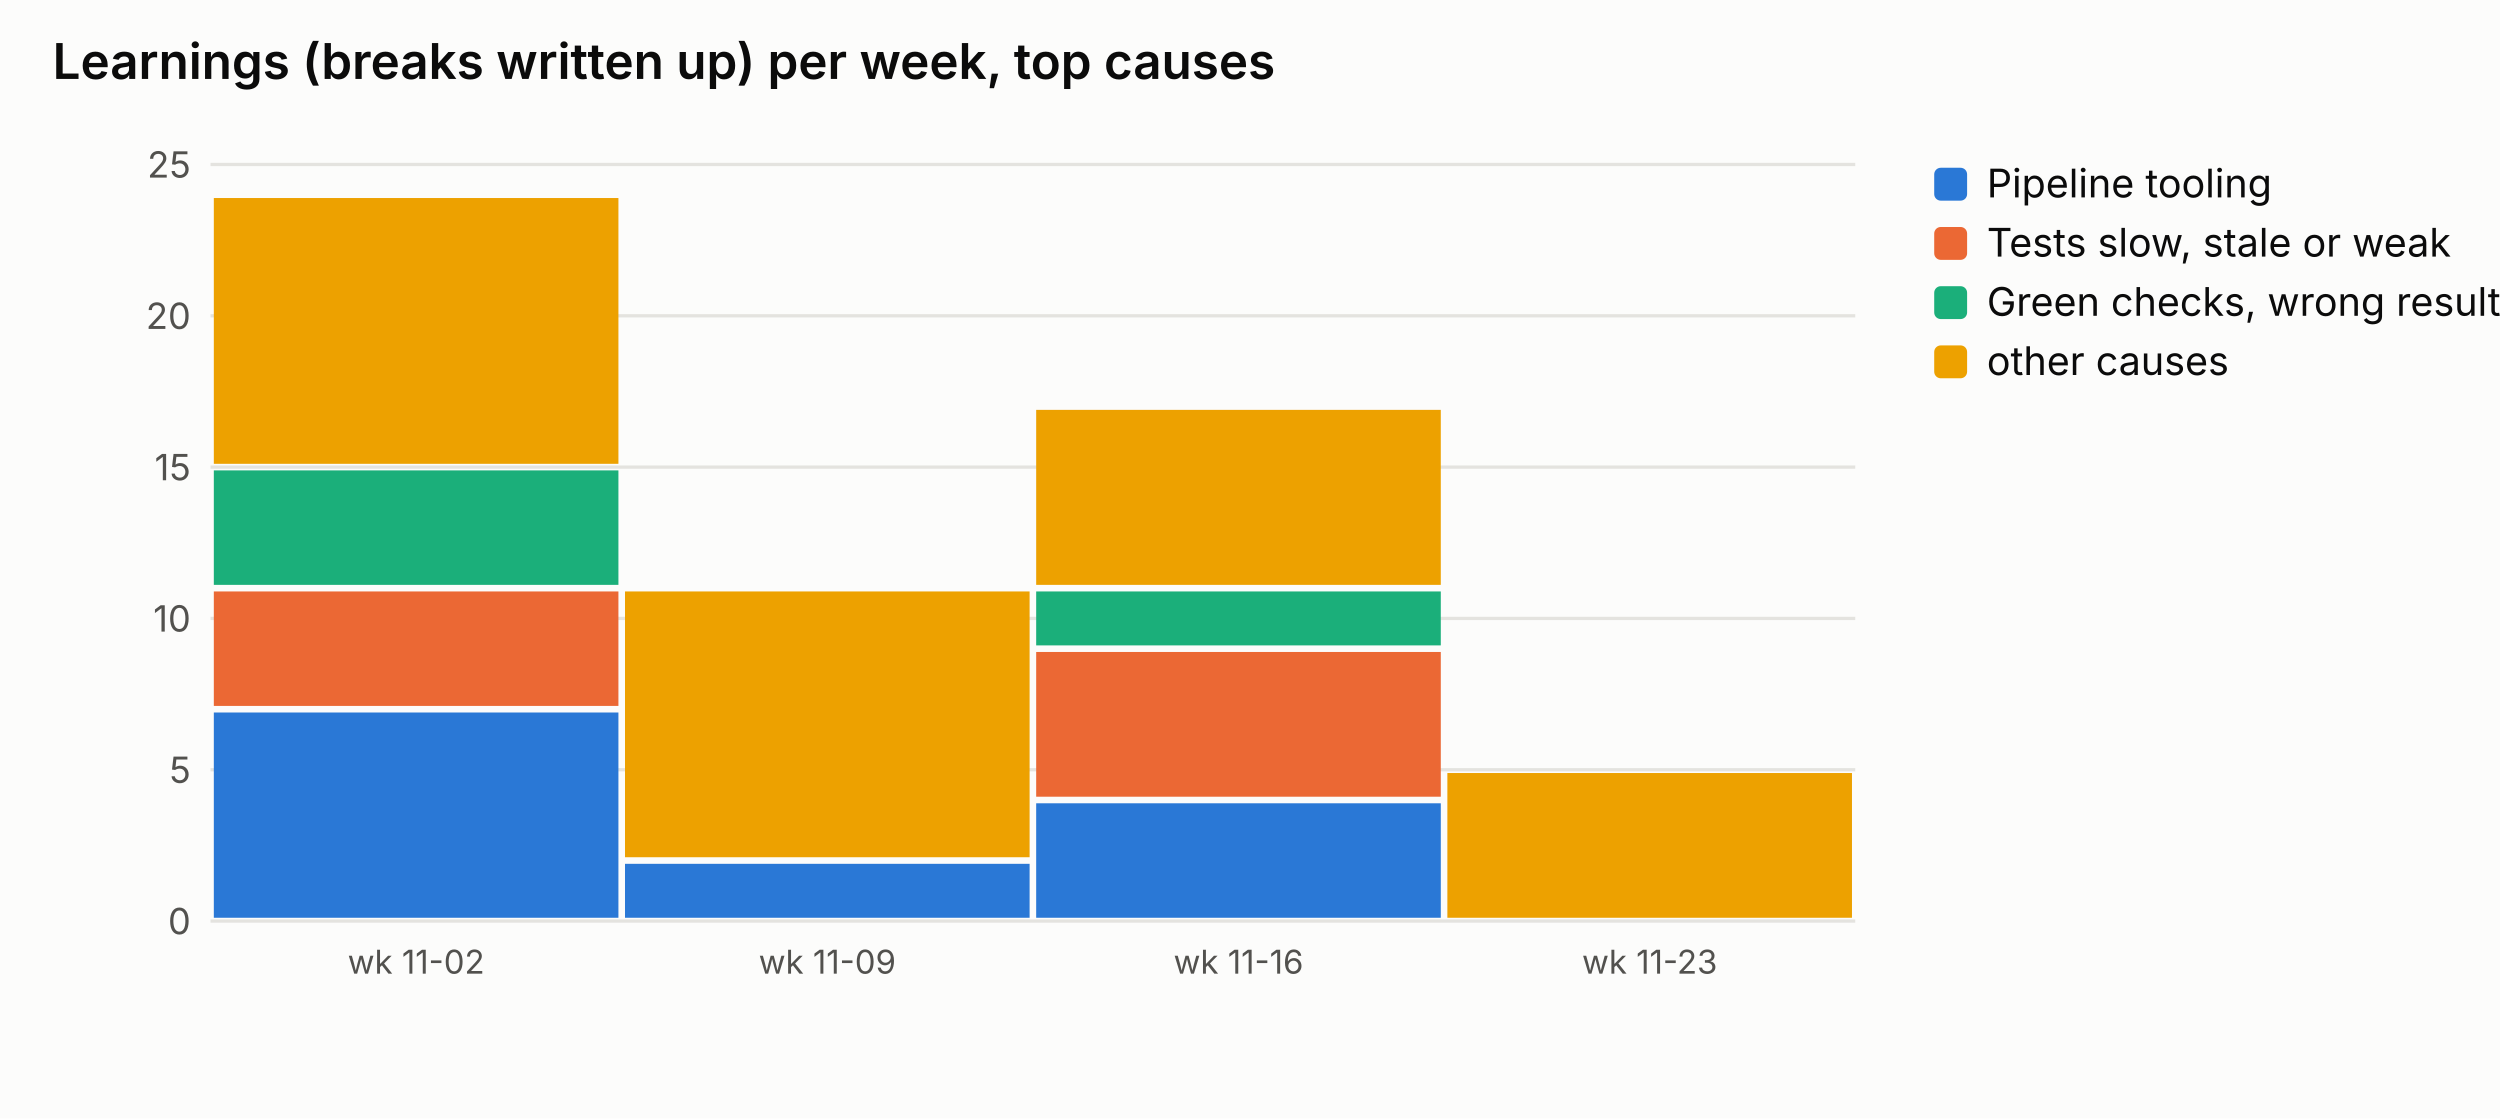
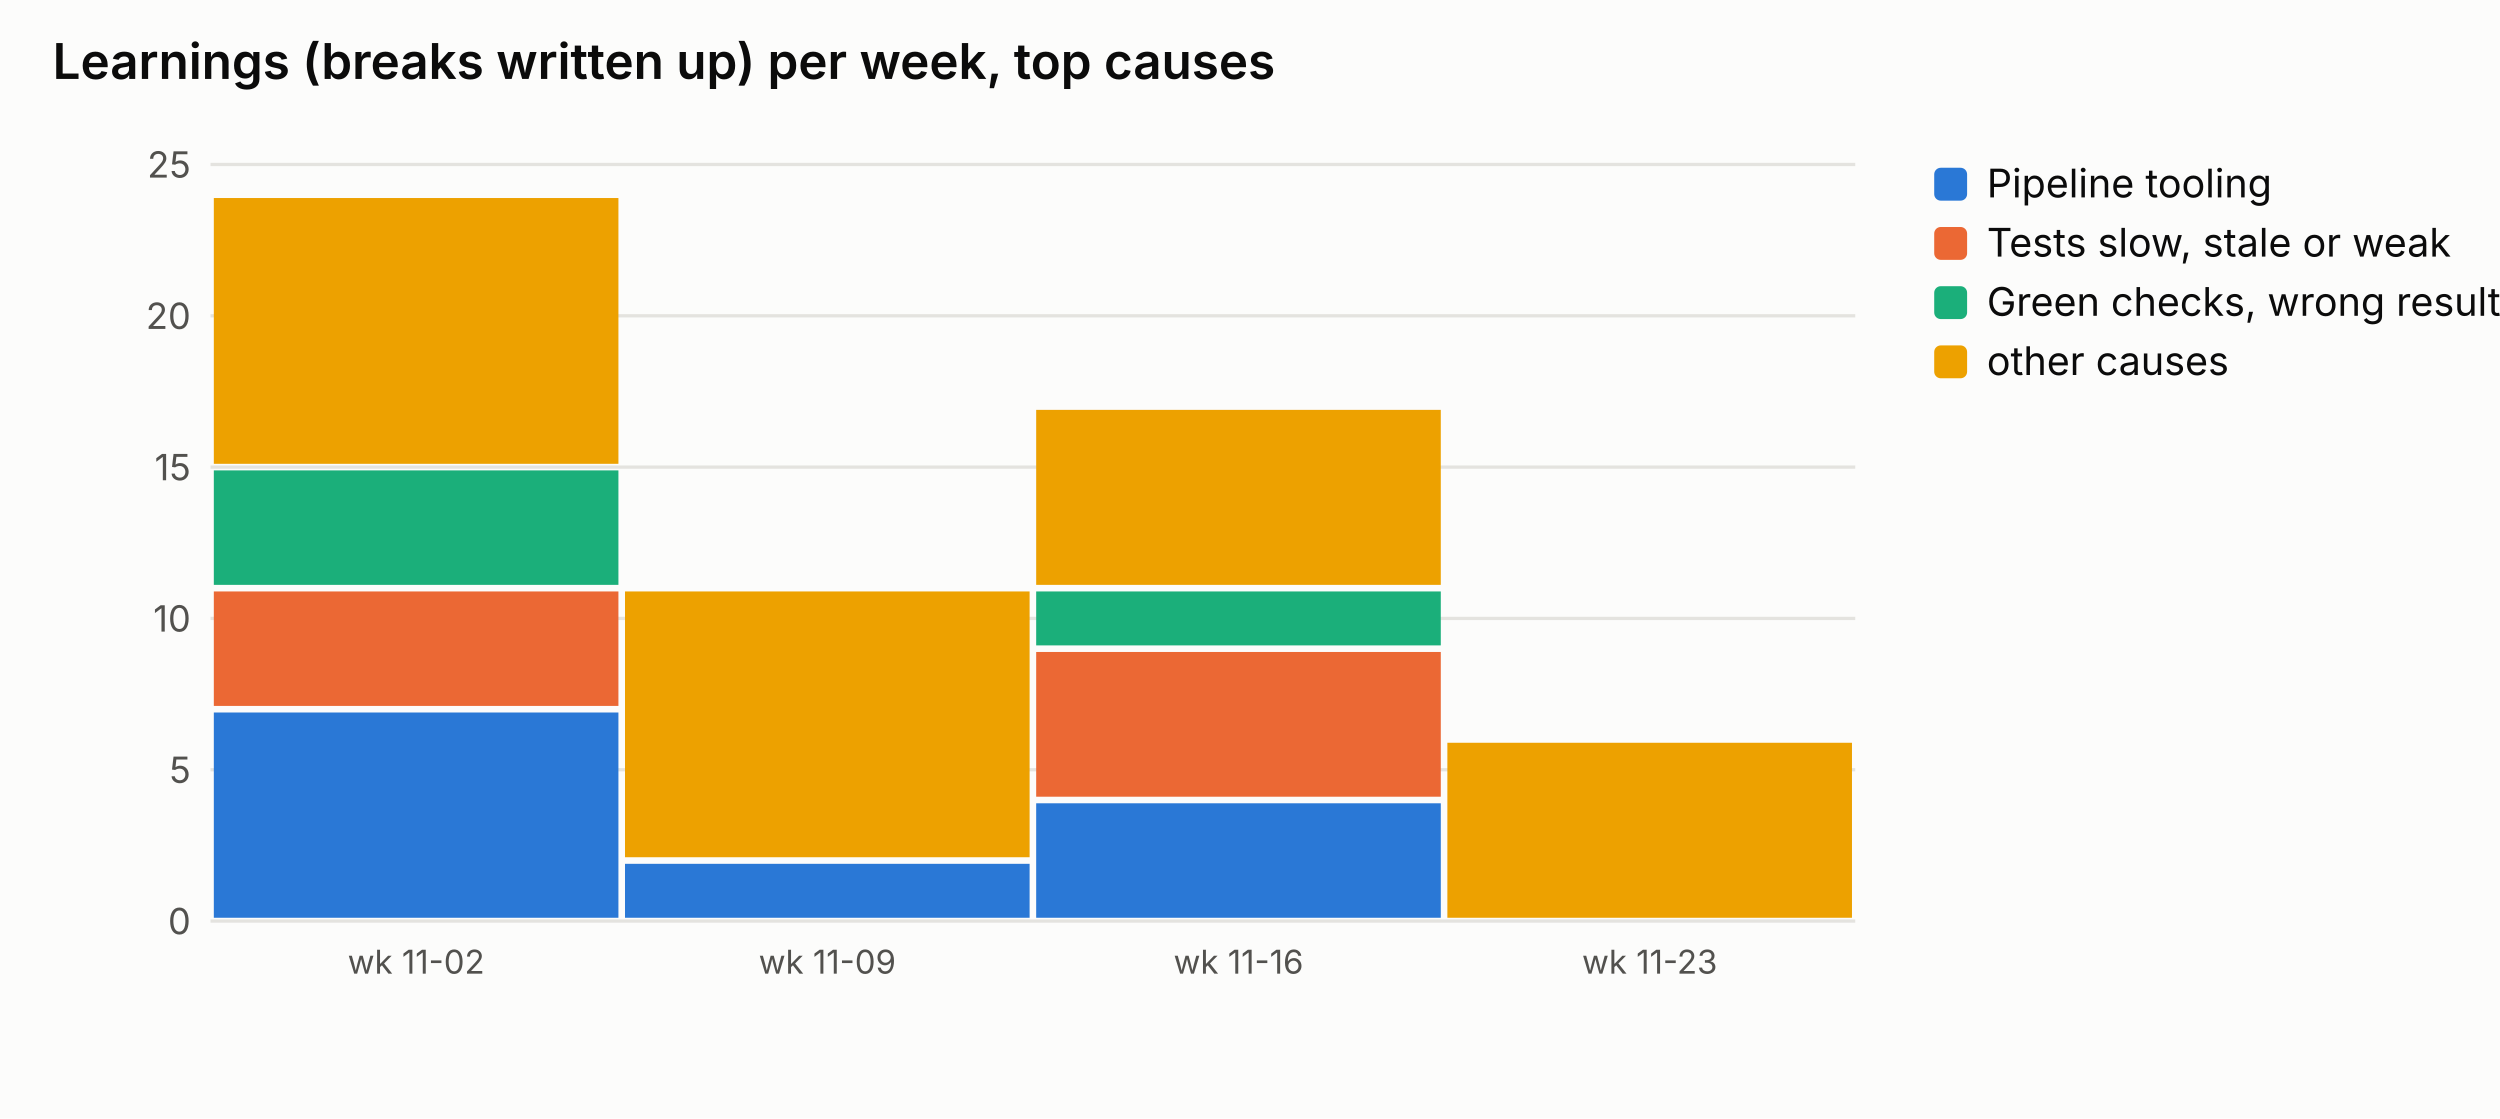
<svg xmlns="http://www.w3.org/2000/svg" viewBox="0 0 760 340" width="760" height="340" font-family="Inter, Segoe UI, Arial, sans-serif" role="img" aria-label="Learnings (breaks written up) per week, top causes">
  <rect width="760" height="340" fill="#fcfcfb" />
  <text x="16" y="24" font-size="15" font-weight="600" fill="#0b0b0b">Learnings (breaks written up) per week, top causes</text>
  <line x1="64" x2="564" y1="280.0" y2="280.0" stroke="#e4e3df" stroke-width="1" />
  <text x="58" y="284.0" font-size="11" fill="#52514e" text-anchor="end">0</text>
  <line x1="64" x2="564" y1="234.0" y2="234.0" stroke="#e4e3df" stroke-width="1" />
  <text x="58" y="238.0" font-size="11" fill="#52514e" text-anchor="end">5</text>
  <line x1="64" x2="564" y1="188.0" y2="188.0" stroke="#e4e3df" stroke-width="1" />
  <text x="58" y="192.0" font-size="11" fill="#52514e" text-anchor="end">10</text>
  <line x1="64" x2="564" y1="142.0" y2="142.0" stroke="#e4e3df" stroke-width="1" />
  <text x="58" y="146.0" font-size="11" fill="#52514e" text-anchor="end">15</text>
  <line x1="64" x2="564" y1="96.0" y2="96.0" stroke="#e4e3df" stroke-width="1" />
  <text x="58" y="100.0" font-size="11" fill="#52514e" text-anchor="end">20</text>
  <line x1="64" x2="564" y1="50.0" y2="50.0" stroke="#e4e3df" stroke-width="1" />
  <text x="58" y="54.0" font-size="11" fill="#52514e" text-anchor="end">25</text>
  <rect x="65.0" y="216.6" width="123.0" height="62.4" fill="#2a78d6" />
  <rect x="65.0" y="179.8" width="123.0" height="34.8" fill="#eb6834" />
  <rect x="65.0" y="143.0" width="123.0" height="34.8" fill="#1baf7a" />
  <rect x="65.0" y="60.2" width="123.0" height="80.8" fill="#eda100" />
  <text x="126.5" y="296" font-size="10" fill="#52514e" text-anchor="middle">wk 11-02</text>
  <rect x="190.0" y="262.6" width="123.0" height="16.4" fill="#2a78d6" />
  <rect x="190.0" y="179.8" width="123.0" height="80.8" fill="#eda100" />
  <text x="251.5" y="296" font-size="10" fill="#52514e" text-anchor="middle">wk 11-09</text>
  <rect x="315.0" y="244.2" width="123.0" height="34.8" fill="#2a78d6" />
  <rect x="315.0" y="198.2" width="123.0" height="44.0" fill="#eb6834" />
  <rect x="315.0" y="179.8" width="123.0" height="16.4" fill="#1baf7a" />
  <rect x="315.0" y="124.6" width="123.0" height="53.2" fill="#eda100" />
  <text x="376.5" y="296" font-size="10" fill="#52514e" text-anchor="middle">wk 11-16</text>
-   <rect x="440.0" y="235.0" width="123.0" height="44.0" fill="#eda100" />
+   <rect x="440.0" y="225.8" width="123.0" height="53.2" fill="#eda100" />
  <text x="501.5" y="296" font-size="10" fill="#52514e" text-anchor="middle">wk 11-23</text>
  <rect x="588" y="51" width="10" height="10" rx="2" fill="#2a78d6" />
  <text x="604" y="60" font-size="12" fill="#0b0b0b">Pipeline tooling</text>
  <rect x="588" y="69" width="10" height="10" rx="2" fill="#eb6834" />
  <text x="604" y="78" font-size="12" fill="#0b0b0b">Tests slow, stale or weak</text>
  <rect x="588" y="87" width="10" height="10" rx="2" fill="#1baf7a" />
  <text x="604" y="96" font-size="12" fill="#0b0b0b">Green checks, wrong result</text>
  <rect x="588" y="105" width="10" height="10" rx="2" fill="#eda100" />
  <text x="604" y="114" font-size="12" fill="#0b0b0b">other causes</text>
</svg>
